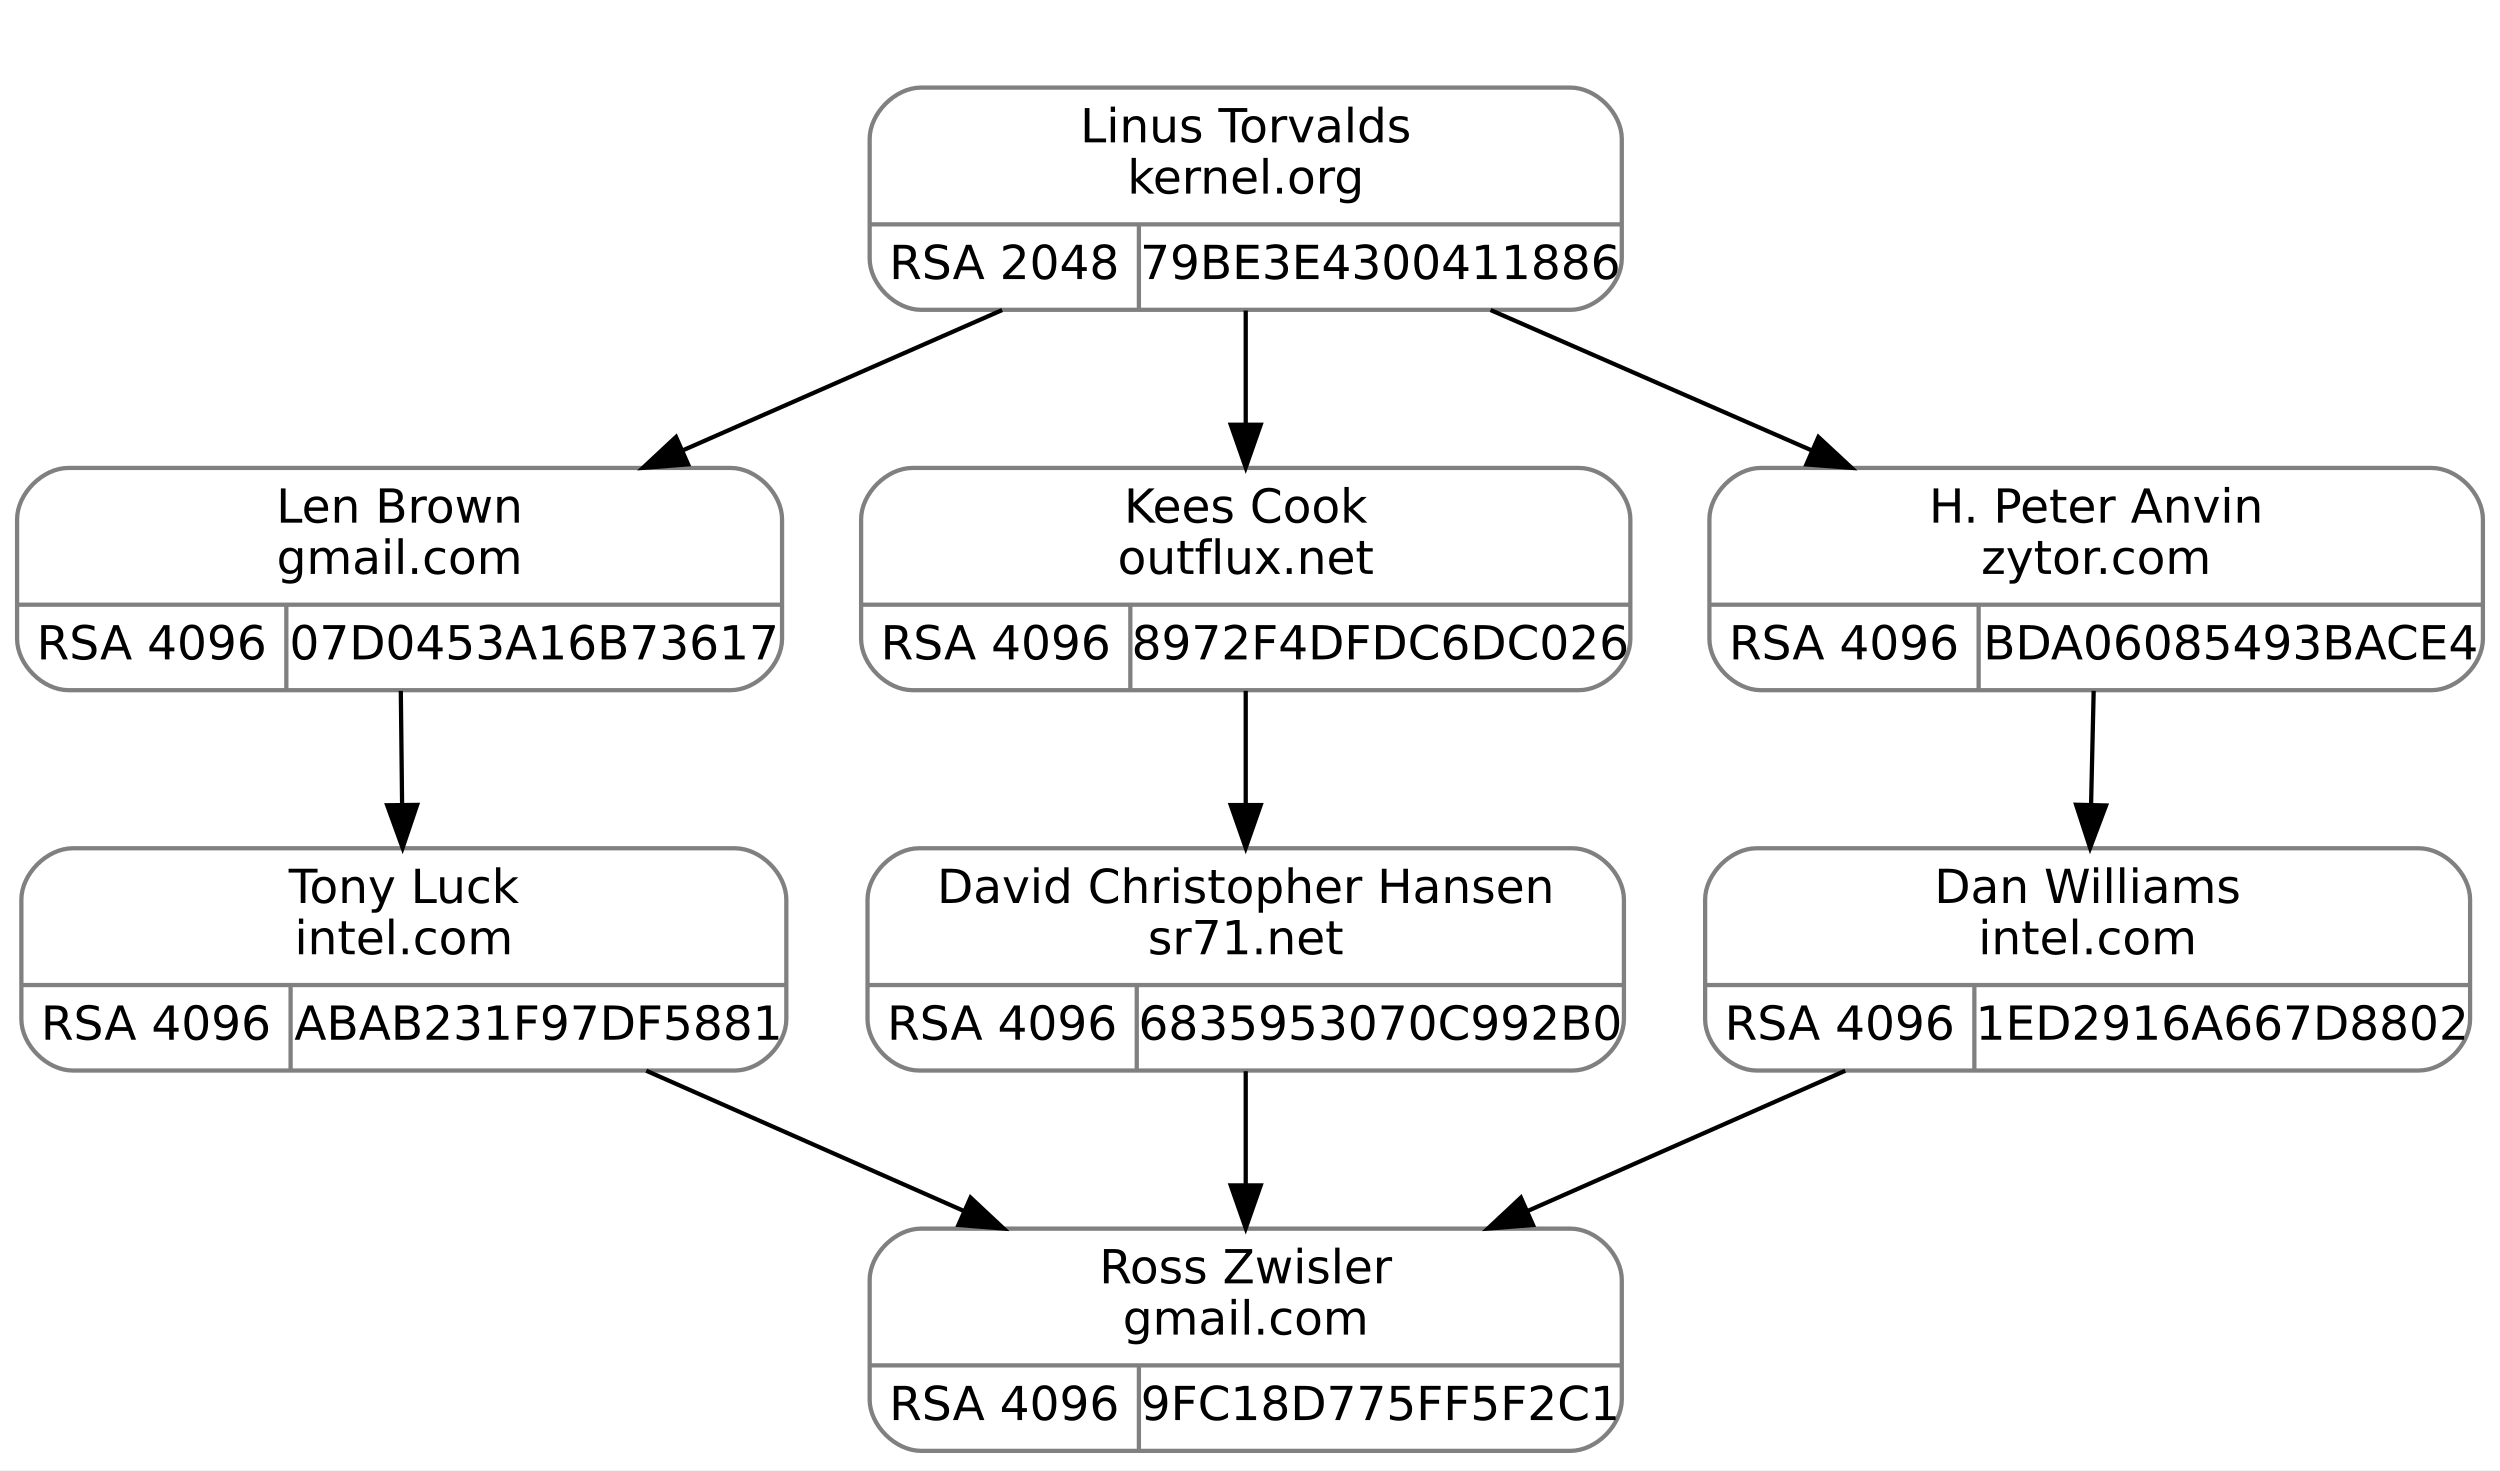
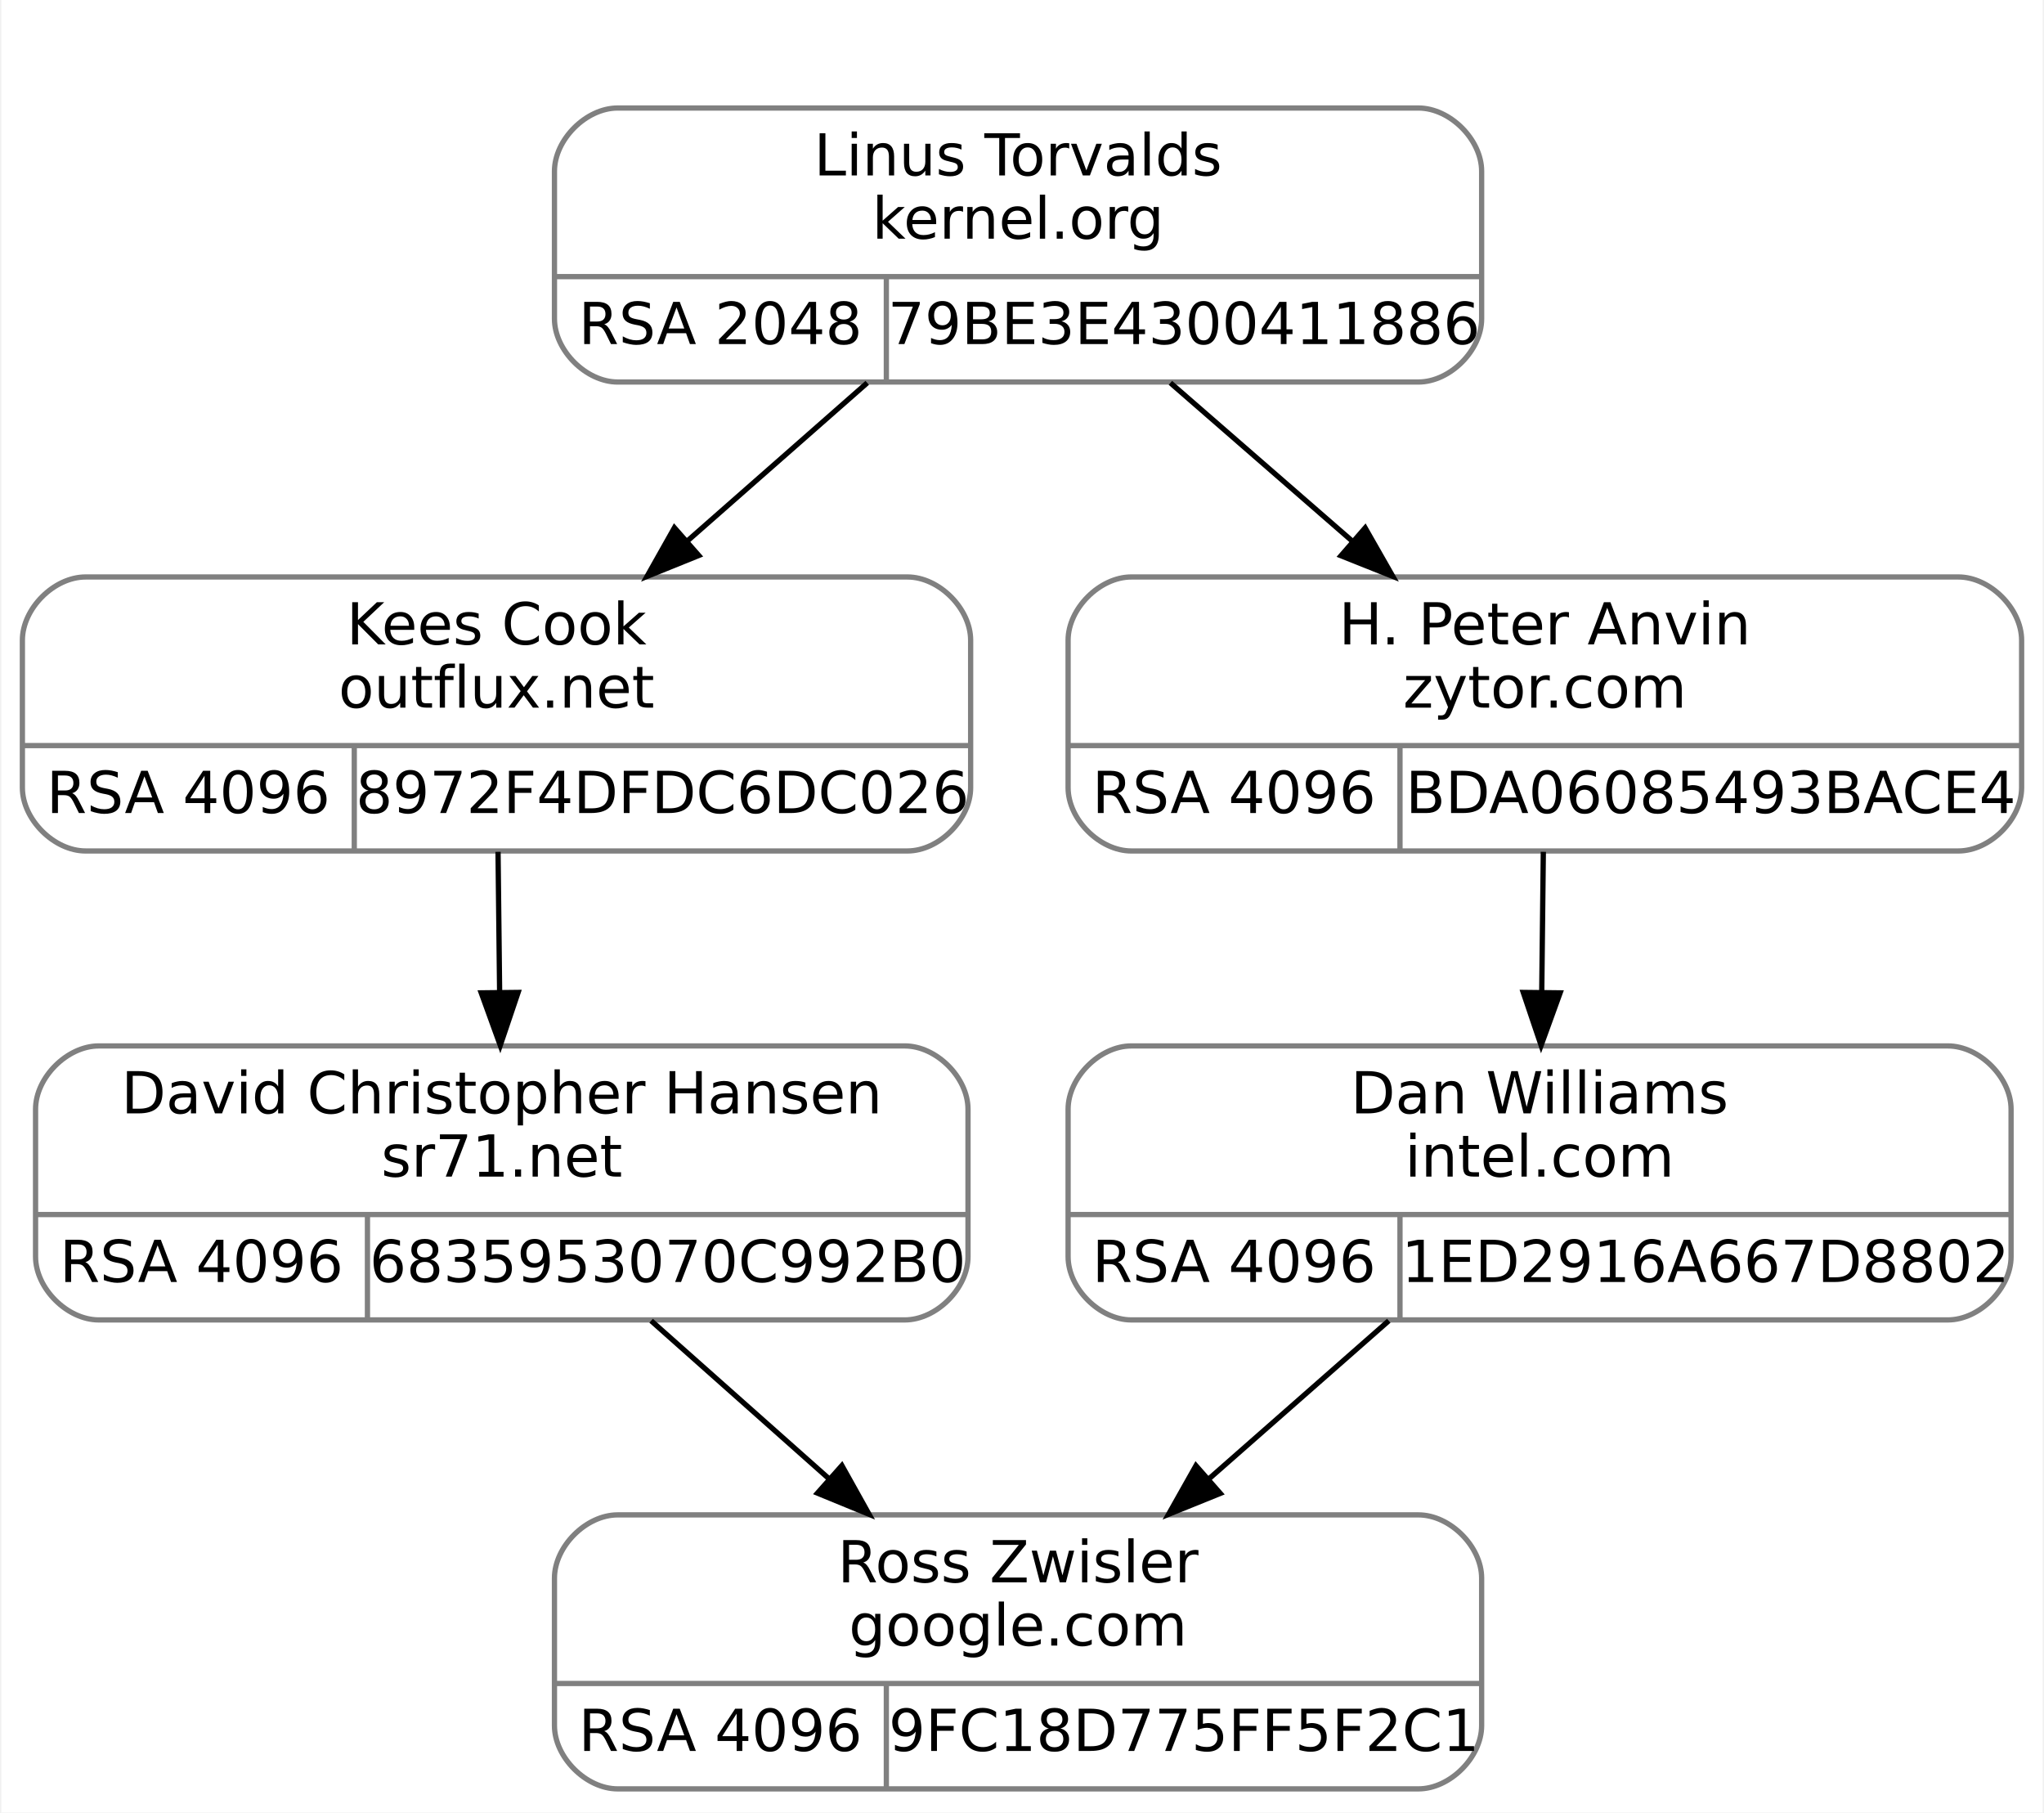
- <svg xmlns="http://www.w3.org/2000/svg" width="585pt" height="344pt" viewBox="0.00 0.00 585.00 344.00">
+ <svg xmlns="http://www.w3.org/2000/svg" width="388pt" height="344pt" viewBox="0.00 0.00 387.50 344.00">
  <g id="graph0" class="graph" transform="scale(1 1) rotate(0) translate(4 340)">
-     <polygon fill="white" stroke="transparent" points="-4,4 -4,-340 581,-340 581,4 -4,4" />
+     <polygon fill="white" stroke="transparent" points="-4,4 -4,-340 383.5,-340 383.5,4 -4,4" />
    <g id="clust1" class="cluster">
-       <polygon fill="none" stroke="white" points="191.5,-259 191.5,-328 383.5,-328 383.5,-259 191.5,-259" />
+       <polygon fill="none" stroke="white" points="93,-259 93,-328 285,-328 285,-259 93,-259" />
    </g>
    <g id="node1" class="node">
-       <path fill="none" stroke="gray" d="M12,-178.5C12,-178.5 167,-178.5 167,-178.5 173,-178.5 179,-184.5 179,-190.5 179,-190.5 179,-218.5 179,-218.5 179,-224.5 173,-230.5 167,-230.5 167,-230.5 12,-230.5 12,-230.5 6,-230.5 0,-224.5 0,-218.5 0,-218.5 0,-190.5 0,-190.5 0,-184.5 6,-178.5 12,-178.5" />
-       <text text-anchor="middle" x="89.5" y="-217.7" font-family="droid sans,dejavu sans,helvetica" font-size="11.00">Len Brown</text>
-       <text text-anchor="middle" x="89.5" y="-205.7" font-family="droid sans,dejavu sans,helvetica" font-size="11.00">gmail.com</text>
-       <polyline fill="none" stroke="gray" points="0,-198.5 179,-198.5 " />
+       <path fill="none" stroke="gray" d="M12,-178.5C12,-178.5 168,-178.5 168,-178.5 174,-178.5 180,-184.5 180,-190.5 180,-190.5 180,-218.5 180,-218.5 180,-224.5 174,-230.5 168,-230.5 168,-230.5 12,-230.5 12,-230.5 6,-230.5 0,-224.5 0,-218.5 0,-218.5 0,-190.5 0,-190.5 0,-184.5 6,-178.5 12,-178.5" />
+       <text text-anchor="middle" x="90" y="-217.7" font-family="droid sans,dejavu sans,helvetica" font-size="11.00">Kees Cook</text>
+       <text text-anchor="middle" x="90" y="-205.7" font-family="droid sans,dejavu sans,helvetica" font-size="11.00">outflux.net</text>
+       <polyline fill="none" stroke="gray" points="0,-198.5 180,-198.5 " />
      <text text-anchor="middle" x="31.5" y="-185.7" font-family="droid sans,dejavu sans,helvetica" font-size="11.00">RSA 4096</text>
      <polyline fill="none" stroke="gray" points="63,-178.5 63,-198.5 " />
-       <text text-anchor="middle" x="121" y="-185.7" font-family="droid sans,dejavu sans,helvetica" font-size="11.00">07D0453A16B73617</text>
+       <text text-anchor="middle" x="121.5" y="-185.7" font-family="droid sans,dejavu sans,helvetica" font-size="11.00">8972F4DFDC6DC026</text>
    </g>
    <g id="node3" class="node">
-       <path fill="none" stroke="gray" d="M13,-89.5C13,-89.5 168,-89.5 168,-89.5 174,-89.5 180,-95.5 180,-101.5 180,-101.5 180,-129.5 180,-129.5 180,-135.5 174,-141.5 168,-141.5 168,-141.5 13,-141.5 13,-141.5 7,-141.5 1,-135.5 1,-129.5 1,-129.5 1,-101.5 1,-101.5 1,-95.5 7,-89.5 13,-89.5" />
-       <text text-anchor="middle" x="90.5" y="-128.7" font-family="droid sans,dejavu sans,helvetica" font-size="11.00">Tony Luck</text>
-       <text text-anchor="middle" x="90.5" y="-116.7" font-family="droid sans,dejavu sans,helvetica" font-size="11.00">intel.com</text>
-       <polyline fill="none" stroke="gray" points="1,-109.5 180,-109.5 " />
-       <text text-anchor="middle" x="32.5" y="-96.7" font-family="droid sans,dejavu sans,helvetica" font-size="11.00">RSA 4096</text>
-       <polyline fill="none" stroke="gray" points="64,-89.5 64,-109.5 " />
-       <text text-anchor="middle" x="122" y="-96.7" font-family="droid sans,dejavu sans,helvetica" font-size="11.00">ABAB231F97DF5881</text>
+       <path fill="none" stroke="gray" d="M14.5,-89.5C14.5,-89.5 167.5,-89.5 167.5,-89.5 173.5,-89.5 179.5,-95.5 179.5,-101.5 179.5,-101.5 179.5,-129.5 179.5,-129.5 179.5,-135.5 173.5,-141.5 167.5,-141.5 167.5,-141.5 14.5,-141.5 14.5,-141.5 8.5,-141.5 2.5,-135.5 2.5,-129.5 2.5,-129.5 2.5,-101.5 2.5,-101.5 2.5,-95.5 8.5,-89.5 14.5,-89.5" />
+       <text text-anchor="middle" x="91" y="-128.7" font-family="droid sans,dejavu sans,helvetica" font-size="11.00">David Christopher Hansen</text>
+       <text text-anchor="middle" x="91" y="-116.7" font-family="droid sans,dejavu sans,helvetica" font-size="11.00">sr71.net</text>
+       <polyline fill="none" stroke="gray" points="2.5,-109.5 179.5,-109.5 " />
+       <text text-anchor="middle" x="34" y="-96.7" font-family="droid sans,dejavu sans,helvetica" font-size="11.00">RSA 4096</text>
+       <polyline fill="none" stroke="gray" points="65.5,-89.5 65.5,-109.5 " />
+       <text text-anchor="middle" x="122.5" y="-96.7" font-family="droid sans,dejavu sans,helvetica" font-size="11.00">6835953070C992B0</text>
    </g>
    <g id="edge2" class="edge">
-       <path fill="none" stroke="black" d="M89.79,-178.34C89.88,-170.04 89.99,-160.65 90.09,-151.75" />
-       <polygon fill="black" stroke="black" points="93.6,-151.65 90.21,-141.61 86.6,-151.57 93.6,-151.65" />
+       <path fill="none" stroke="black" d="M90.29,-178.34C90.38,-170.04 90.49,-160.65 90.59,-151.75" />
+       <polygon fill="black" stroke="black" points="94.1,-151.65 90.71,-141.61 87.1,-151.57 94.1,-151.65" />
    </g>
    <g id="node2" class="node">
-       <path fill="none" stroke="gray" d="M211.5,-267.5C211.5,-267.5 363.5,-267.5 363.5,-267.5 369.5,-267.5 375.5,-273.5 375.5,-279.5 375.5,-279.5 375.5,-307.5 375.5,-307.5 375.5,-313.5 369.5,-319.5 363.5,-319.5 363.5,-319.5 211.5,-319.5 211.5,-319.5 205.5,-319.5 199.5,-313.5 199.5,-307.5 199.5,-307.5 199.5,-279.5 199.5,-279.5 199.5,-273.5 205.5,-267.5 211.5,-267.5" />
-       <text text-anchor="middle" x="287.5" y="-306.7" font-family="droid sans,dejavu sans,helvetica" font-size="11.00">Linus Torvalds</text>
-       <text text-anchor="middle" x="287.5" y="-294.7" font-family="droid sans,dejavu sans,helvetica" font-size="11.00">kernel.org</text>
-       <polyline fill="none" stroke="gray" points="199.5,-287.5 375.5,-287.5 " />
-       <text text-anchor="middle" x="231" y="-274.7" font-family="droid sans,dejavu sans,helvetica" font-size="11.00">RSA 2048</text>
-       <polyline fill="none" stroke="gray" points="262.5,-267.5 262.5,-287.5 " />
-       <text text-anchor="middle" x="319" y="-274.7" font-family="droid sans,dejavu sans,helvetica" font-size="11.00">79BE3E4300411886</text>
+       <path fill="none" stroke="gray" d="M113,-267.5C113,-267.5 265,-267.5 265,-267.5 271,-267.5 277,-273.5 277,-279.5 277,-279.5 277,-307.5 277,-307.5 277,-313.5 271,-319.5 265,-319.5 265,-319.5 113,-319.5 113,-319.5 107,-319.5 101,-313.5 101,-307.5 101,-307.5 101,-279.5 101,-279.5 101,-273.5 107,-267.5 113,-267.5" />
+       <text text-anchor="middle" x="189" y="-306.7" font-family="droid sans,dejavu sans,helvetica" font-size="11.00">Linus Torvalds</text>
+       <text text-anchor="middle" x="189" y="-294.7" font-family="droid sans,dejavu sans,helvetica" font-size="11.00">kernel.org</text>
+       <polyline fill="none" stroke="gray" points="101,-287.5 277,-287.5 " />
+       <text text-anchor="middle" x="132.5" y="-274.7" font-family="droid sans,dejavu sans,helvetica" font-size="11.00">RSA 2048</text>
+       <polyline fill="none" stroke="gray" points="164,-267.5 164,-287.5 " />
+       <text text-anchor="middle" x="220.5" y="-274.7" font-family="droid sans,dejavu sans,helvetica" font-size="11.00">79BE3E4300411886</text>
    </g>
    <g id="edge1" class="edge">
-       <path fill="none" stroke="black" d="M230.5,-267.45C207.2,-257.22 180.09,-245.31 155.91,-234.68" />
-       <polygon fill="black" stroke="black" points="157.01,-231.34 146.44,-230.52 154.19,-237.75 157.01,-231.34" />
+       <path fill="none" stroke="black" d="M160.37,-267.34C149.69,-257.96 137.44,-247.19 126.18,-237.29" />
+       <polygon fill="black" stroke="black" points="128.39,-234.58 118.57,-230.61 123.77,-239.84 128.39,-234.58" />
    </g>
    <g id="node5" class="node">
-       <path fill="none" stroke="gray" d="M209.5,-178.5C209.5,-178.5 365.5,-178.5 365.5,-178.5 371.5,-178.5 377.5,-184.5 377.5,-190.5 377.5,-190.5 377.5,-218.5 377.5,-218.5 377.5,-224.5 371.5,-230.5 365.5,-230.5 365.5,-230.5 209.5,-230.5 209.5,-230.5 203.5,-230.5 197.5,-224.5 197.5,-218.5 197.5,-218.5 197.5,-190.5 197.5,-190.5 197.5,-184.5 203.5,-178.5 209.5,-178.5" />
-       <text text-anchor="middle" x="287.5" y="-217.7" font-family="droid sans,dejavu sans,helvetica" font-size="11.00">Kees Cook</text>
-       <text text-anchor="middle" x="287.5" y="-205.7" font-family="droid sans,dejavu sans,helvetica" font-size="11.00">outflux.net</text>
-       <polyline fill="none" stroke="gray" points="197.5,-198.5 377.5,-198.5 " />
-       <text text-anchor="middle" x="229" y="-185.7" font-family="droid sans,dejavu sans,helvetica" font-size="11.00">RSA 4096</text>
-       <polyline fill="none" stroke="gray" points="260.5,-178.5 260.5,-198.5 " />
-       <text text-anchor="middle" x="319" y="-185.7" font-family="droid sans,dejavu sans,helvetica" font-size="11.00">8972F4DFDC6DC026</text>
+       <path fill="none" stroke="gray" d="M210.5,-178.5C210.5,-178.5 367.5,-178.5 367.5,-178.5 373.5,-178.5 379.5,-184.5 379.5,-190.5 379.5,-190.5 379.5,-218.5 379.5,-218.5 379.5,-224.5 373.5,-230.5 367.5,-230.5 367.5,-230.5 210.5,-230.5 210.5,-230.5 204.5,-230.5 198.5,-224.5 198.5,-218.5 198.5,-218.5 198.5,-190.5 198.5,-190.5 198.5,-184.5 204.5,-178.5 210.5,-178.5" />
+       <text text-anchor="middle" x="289" y="-217.7" font-family="droid sans,dejavu sans,helvetica" font-size="11.00">H. Peter Anvin</text>
+       <text text-anchor="middle" x="289" y="-205.7" font-family="droid sans,dejavu sans,helvetica" font-size="11.00">zytor.com</text>
+       <polyline fill="none" stroke="gray" points="198.5,-198.5 379.5,-198.5 " />
+       <text text-anchor="middle" x="230" y="-185.7" font-family="droid sans,dejavu sans,helvetica" font-size="11.00">RSA 4096</text>
+       <polyline fill="none" stroke="gray" points="261.5,-178.5 261.5,-198.5 " />
+       <text text-anchor="middle" x="320.5" y="-185.7" font-family="droid sans,dejavu sans,helvetica" font-size="11.00">BDA06085493BACE4</text>
    </g>
    <g id="edge4" class="edge">
-       <path fill="none" stroke="black" d="M287.5,-267.34C287.5,-259.04 287.5,-249.65 287.5,-240.75" />
-       <polygon fill="black" stroke="black" points="291,-240.61 287.5,-230.61 284,-240.61 291,-240.61" />
-     </g>
-     <g id="node7" class="node">
-       <path fill="none" stroke="gray" d="M408,-178.5C408,-178.5 565,-178.5 565,-178.5 571,-178.5 577,-184.5 577,-190.5 577,-190.5 577,-218.5 577,-218.5 577,-224.5 571,-230.5 565,-230.5 565,-230.5 408,-230.5 408,-230.5 402,-230.5 396,-224.5 396,-218.5 396,-218.5 396,-190.5 396,-190.5 396,-184.5 402,-178.5 408,-178.5" />
-       <text text-anchor="middle" x="486.5" y="-217.7" font-family="droid sans,dejavu sans,helvetica" font-size="11.00">H. Peter Anvin</text>
-       <text text-anchor="middle" x="486.5" y="-205.7" font-family="droid sans,dejavu sans,helvetica" font-size="11.00">zytor.com</text>
-       <polyline fill="none" stroke="gray" points="396,-198.5 577,-198.5 " />
-       <text text-anchor="middle" x="427.5" y="-185.7" font-family="droid sans,dejavu sans,helvetica" font-size="11.00">RSA 4096</text>
-       <polyline fill="none" stroke="gray" points="459,-178.5 459,-198.5 " />
-       <text text-anchor="middle" x="518" y="-185.7" font-family="droid sans,dejavu sans,helvetica" font-size="11.00">BDA06085493BACE4</text>
-     </g>
-     <g id="edge7" class="edge">
-       <path fill="none" stroke="black" d="M344.79,-267.45C368.31,-257.17 395.69,-245.2 420.08,-234.54" />
-       <polygon fill="black" stroke="black" points="421.51,-237.73 429.27,-230.52 418.7,-231.32 421.51,-237.73" />
+       <path fill="none" stroke="black" d="M217.92,-267.34C228.7,-257.96 241.08,-247.19 252.46,-237.29" />
+       <polygon fill="black" stroke="black" points="254.89,-239.81 260.14,-230.61 250.3,-234.53 254.89,-239.81" />
    </g>
    <g id="node4" class="node">
-       <path fill="none" stroke="gray" d="M211.5,-0.5C211.5,-0.5 363.5,-0.5 363.5,-0.5 369.5,-0.5 375.5,-6.5 375.5,-12.5 375.5,-12.5 375.5,-40.5 375.5,-40.5 375.5,-46.5 369.5,-52.5 363.5,-52.5 363.5,-52.5 211.5,-52.5 211.5,-52.5 205.5,-52.5 199.5,-46.5 199.5,-40.5 199.5,-40.5 199.5,-12.5 199.5,-12.5 199.5,-6.5 205.5,-0.5 211.5,-0.5" />
-       <text text-anchor="middle" x="287.5" y="-39.7" font-family="droid sans,dejavu sans,helvetica" font-size="11.00">Ross Zwisler</text>
-       <text text-anchor="middle" x="287.5" y="-27.7" font-family="droid sans,dejavu sans,helvetica" font-size="11.00">gmail.com</text>
-       <polyline fill="none" stroke="gray" points="199.5,-20.5 375.5,-20.5 " />
-       <text text-anchor="middle" x="231" y="-7.7" font-family="droid sans,dejavu sans,helvetica" font-size="11.00">RSA 4096</text>
-       <polyline fill="none" stroke="gray" points="262.5,-0.5 262.5,-20.5 " />
-       <text text-anchor="middle" x="319" y="-7.7" font-family="droid sans,dejavu sans,helvetica" font-size="11.00">9FC18D775FF5F2C1</text>
+       <path fill="none" stroke="gray" d="M113,-0.5C113,-0.5 265,-0.5 265,-0.5 271,-0.5 277,-6.5 277,-12.5 277,-12.5 277,-40.5 277,-40.5 277,-46.5 271,-52.5 265,-52.5 265,-52.5 113,-52.5 113,-52.5 107,-52.5 101,-46.5 101,-40.5 101,-40.5 101,-12.5 101,-12.5 101,-6.5 107,-0.5 113,-0.5" />
+       <text text-anchor="middle" x="189" y="-39.7" font-family="droid sans,dejavu sans,helvetica" font-size="11.00">Ross Zwisler</text>
+       <text text-anchor="middle" x="189" y="-27.7" font-family="droid sans,dejavu sans,helvetica" font-size="11.00">google.com</text>
+       <polyline fill="none" stroke="gray" points="101,-20.5 277,-20.5 " />
+       <text text-anchor="middle" x="132.5" y="-7.7" font-family="droid sans,dejavu sans,helvetica" font-size="11.00">RSA 4096</text>
+       <polyline fill="none" stroke="gray" points="164,-0.5 164,-20.5 " />
+       <text text-anchor="middle" x="220.5" y="-7.7" font-family="droid sans,dejavu sans,helvetica" font-size="11.00">9FC18D775FF5F2C1</text>
    </g>
    <g id="edge3" class="edge">
-       <path fill="none" stroke="black" d="M147.22,-89.45C170.4,-79.22 197.37,-67.31 221.43,-56.68" />
-       <polygon fill="black" stroke="black" points="223.11,-59.76 230.84,-52.52 220.28,-53.36 223.11,-59.76" />
+       <path fill="none" stroke="black" d="M119.35,-89.34C129.91,-79.96 142.04,-69.19 153.19,-59.29" />
+       <polygon fill="black" stroke="black" points="155.56,-61.86 160.72,-52.61 150.92,-56.63 155.56,-61.86" />
    </g>
    <g id="node6" class="node">
-       <path fill="none" stroke="gray" d="M211,-89.5C211,-89.5 364,-89.5 364,-89.5 370,-89.5 376,-95.5 376,-101.5 376,-101.5 376,-129.5 376,-129.5 376,-135.5 370,-141.5 364,-141.5 364,-141.5 211,-141.5 211,-141.5 205,-141.5 199,-135.5 199,-129.5 199,-129.5 199,-101.5 199,-101.5 199,-95.5 205,-89.5 211,-89.5" />
-       <text text-anchor="middle" x="287.5" y="-128.7" font-family="droid sans,dejavu sans,helvetica" font-size="11.00">David Christopher Hansen</text>
-       <text text-anchor="middle" x="287.5" y="-116.7" font-family="droid sans,dejavu sans,helvetica" font-size="11.00">sr71.net</text>
-       <polyline fill="none" stroke="gray" points="199,-109.5 376,-109.5 " />
-       <text text-anchor="middle" x="230.5" y="-96.7" font-family="droid sans,dejavu sans,helvetica" font-size="11.00">RSA 4096</text>
-       <polyline fill="none" stroke="gray" points="262,-89.5 262,-109.5 " />
-       <text text-anchor="middle" x="319" y="-96.7" font-family="droid sans,dejavu sans,helvetica" font-size="11.00">6835953070C992B0</text>
+       <path fill="none" stroke="gray" d="M210.5,-89.5C210.5,-89.5 365.5,-89.5 365.5,-89.5 371.5,-89.5 377.5,-95.5 377.5,-101.5 377.5,-101.5 377.5,-129.5 377.5,-129.5 377.5,-135.5 371.5,-141.5 365.5,-141.5 365.5,-141.5 210.5,-141.5 210.5,-141.5 204.5,-141.5 198.5,-135.5 198.5,-129.5 198.5,-129.5 198.5,-101.5 198.5,-101.5 198.5,-95.5 204.5,-89.5 210.5,-89.5" />
+       <text text-anchor="middle" x="288" y="-128.7" font-family="droid sans,dejavu sans,helvetica" font-size="11.00">Dan Williams</text>
+       <text text-anchor="middle" x="288" y="-116.7" font-family="droid sans,dejavu sans,helvetica" font-size="11.00">intel.com</text>
+       <polyline fill="none" stroke="gray" points="198.5,-109.5 377.5,-109.5 " />
+       <text text-anchor="middle" x="230" y="-96.7" font-family="droid sans,dejavu sans,helvetica" font-size="11.00">RSA 4096</text>
+       <polyline fill="none" stroke="gray" points="261.5,-89.5 261.5,-109.5 " />
+       <text text-anchor="middle" x="319.5" y="-96.7" font-family="droid sans,dejavu sans,helvetica" font-size="11.00">1ED2916A667D8802</text>
    </g>
    <g id="edge5" class="edge">
-       <path fill="none" stroke="black" d="M287.5,-178.34C287.5,-170.04 287.5,-160.65 287.5,-151.75" />
-       <polygon fill="black" stroke="black" points="291,-151.61 287.5,-141.61 284,-151.61 291,-151.61" />
+       <path fill="none" stroke="black" d="M288.71,-178.34C288.62,-170.04 288.51,-160.65 288.41,-151.75" />
+       <polygon fill="black" stroke="black" points="291.9,-151.57 288.29,-141.61 284.9,-151.65 291.9,-151.57" />
    </g>
    <g id="edge6" class="edge">
-       <path fill="none" stroke="black" d="M287.5,-89.34C287.5,-81.04 287.5,-71.65 287.5,-62.75" />
-       <polygon fill="black" stroke="black" points="291,-62.61 287.5,-52.61 284,-62.61 291,-62.61" />
-     </g>
-     <g id="node8" class="node">
-       <path fill="none" stroke="gray" d="M407,-89.5C407,-89.5 562,-89.5 562,-89.5 568,-89.5 574,-95.5 574,-101.5 574,-101.5 574,-129.5 574,-129.5 574,-135.5 568,-141.5 562,-141.5 562,-141.5 407,-141.5 407,-141.5 401,-141.5 395,-135.5 395,-129.5 395,-129.5 395,-101.5 395,-101.5 395,-95.5 401,-89.5 407,-89.5" />
-       <text text-anchor="middle" x="484.5" y="-128.7" font-family="droid sans,dejavu sans,helvetica" font-size="11.00">Dan Williams</text>
-       <text text-anchor="middle" x="484.5" y="-116.7" font-family="droid sans,dejavu sans,helvetica" font-size="11.00">intel.com</text>
-       <polyline fill="none" stroke="gray" points="395,-109.5 574,-109.5 " />
-       <text text-anchor="middle" x="426.5" y="-96.7" font-family="droid sans,dejavu sans,helvetica" font-size="11.00">RSA 4096</text>
-       <polyline fill="none" stroke="gray" points="458,-89.5 458,-109.5 " />
-       <text text-anchor="middle" x="516" y="-96.7" font-family="droid sans,dejavu sans,helvetica" font-size="11.00">1ED2916A667D8802</text>
-     </g>
-     <g id="edge8" class="edge">
-       <path fill="none" stroke="black" d="M485.92,-178.34C485.73,-170.04 485.52,-160.65 485.31,-151.75" />
-       <polygon fill="black" stroke="black" points="488.81,-151.52 485.08,-141.61 481.81,-151.69 488.81,-151.52" />
-     </g>
-     <g id="edge9" class="edge">
-       <path fill="none" stroke="black" d="M427.78,-89.45C404.6,-79.22 377.63,-67.31 353.57,-56.68" />
-       <polygon fill="black" stroke="black" points="354.72,-53.36 344.16,-52.52 351.89,-59.76 354.72,-53.36" />
+       <path fill="none" stroke="black" d="M259.37,-89.34C248.69,-79.96 236.44,-69.19 225.18,-59.29" />
+       <polygon fill="black" stroke="black" points="227.39,-56.58 217.57,-52.61 222.77,-61.84 227.39,-56.58" />
    </g>
  </g>
</svg>
